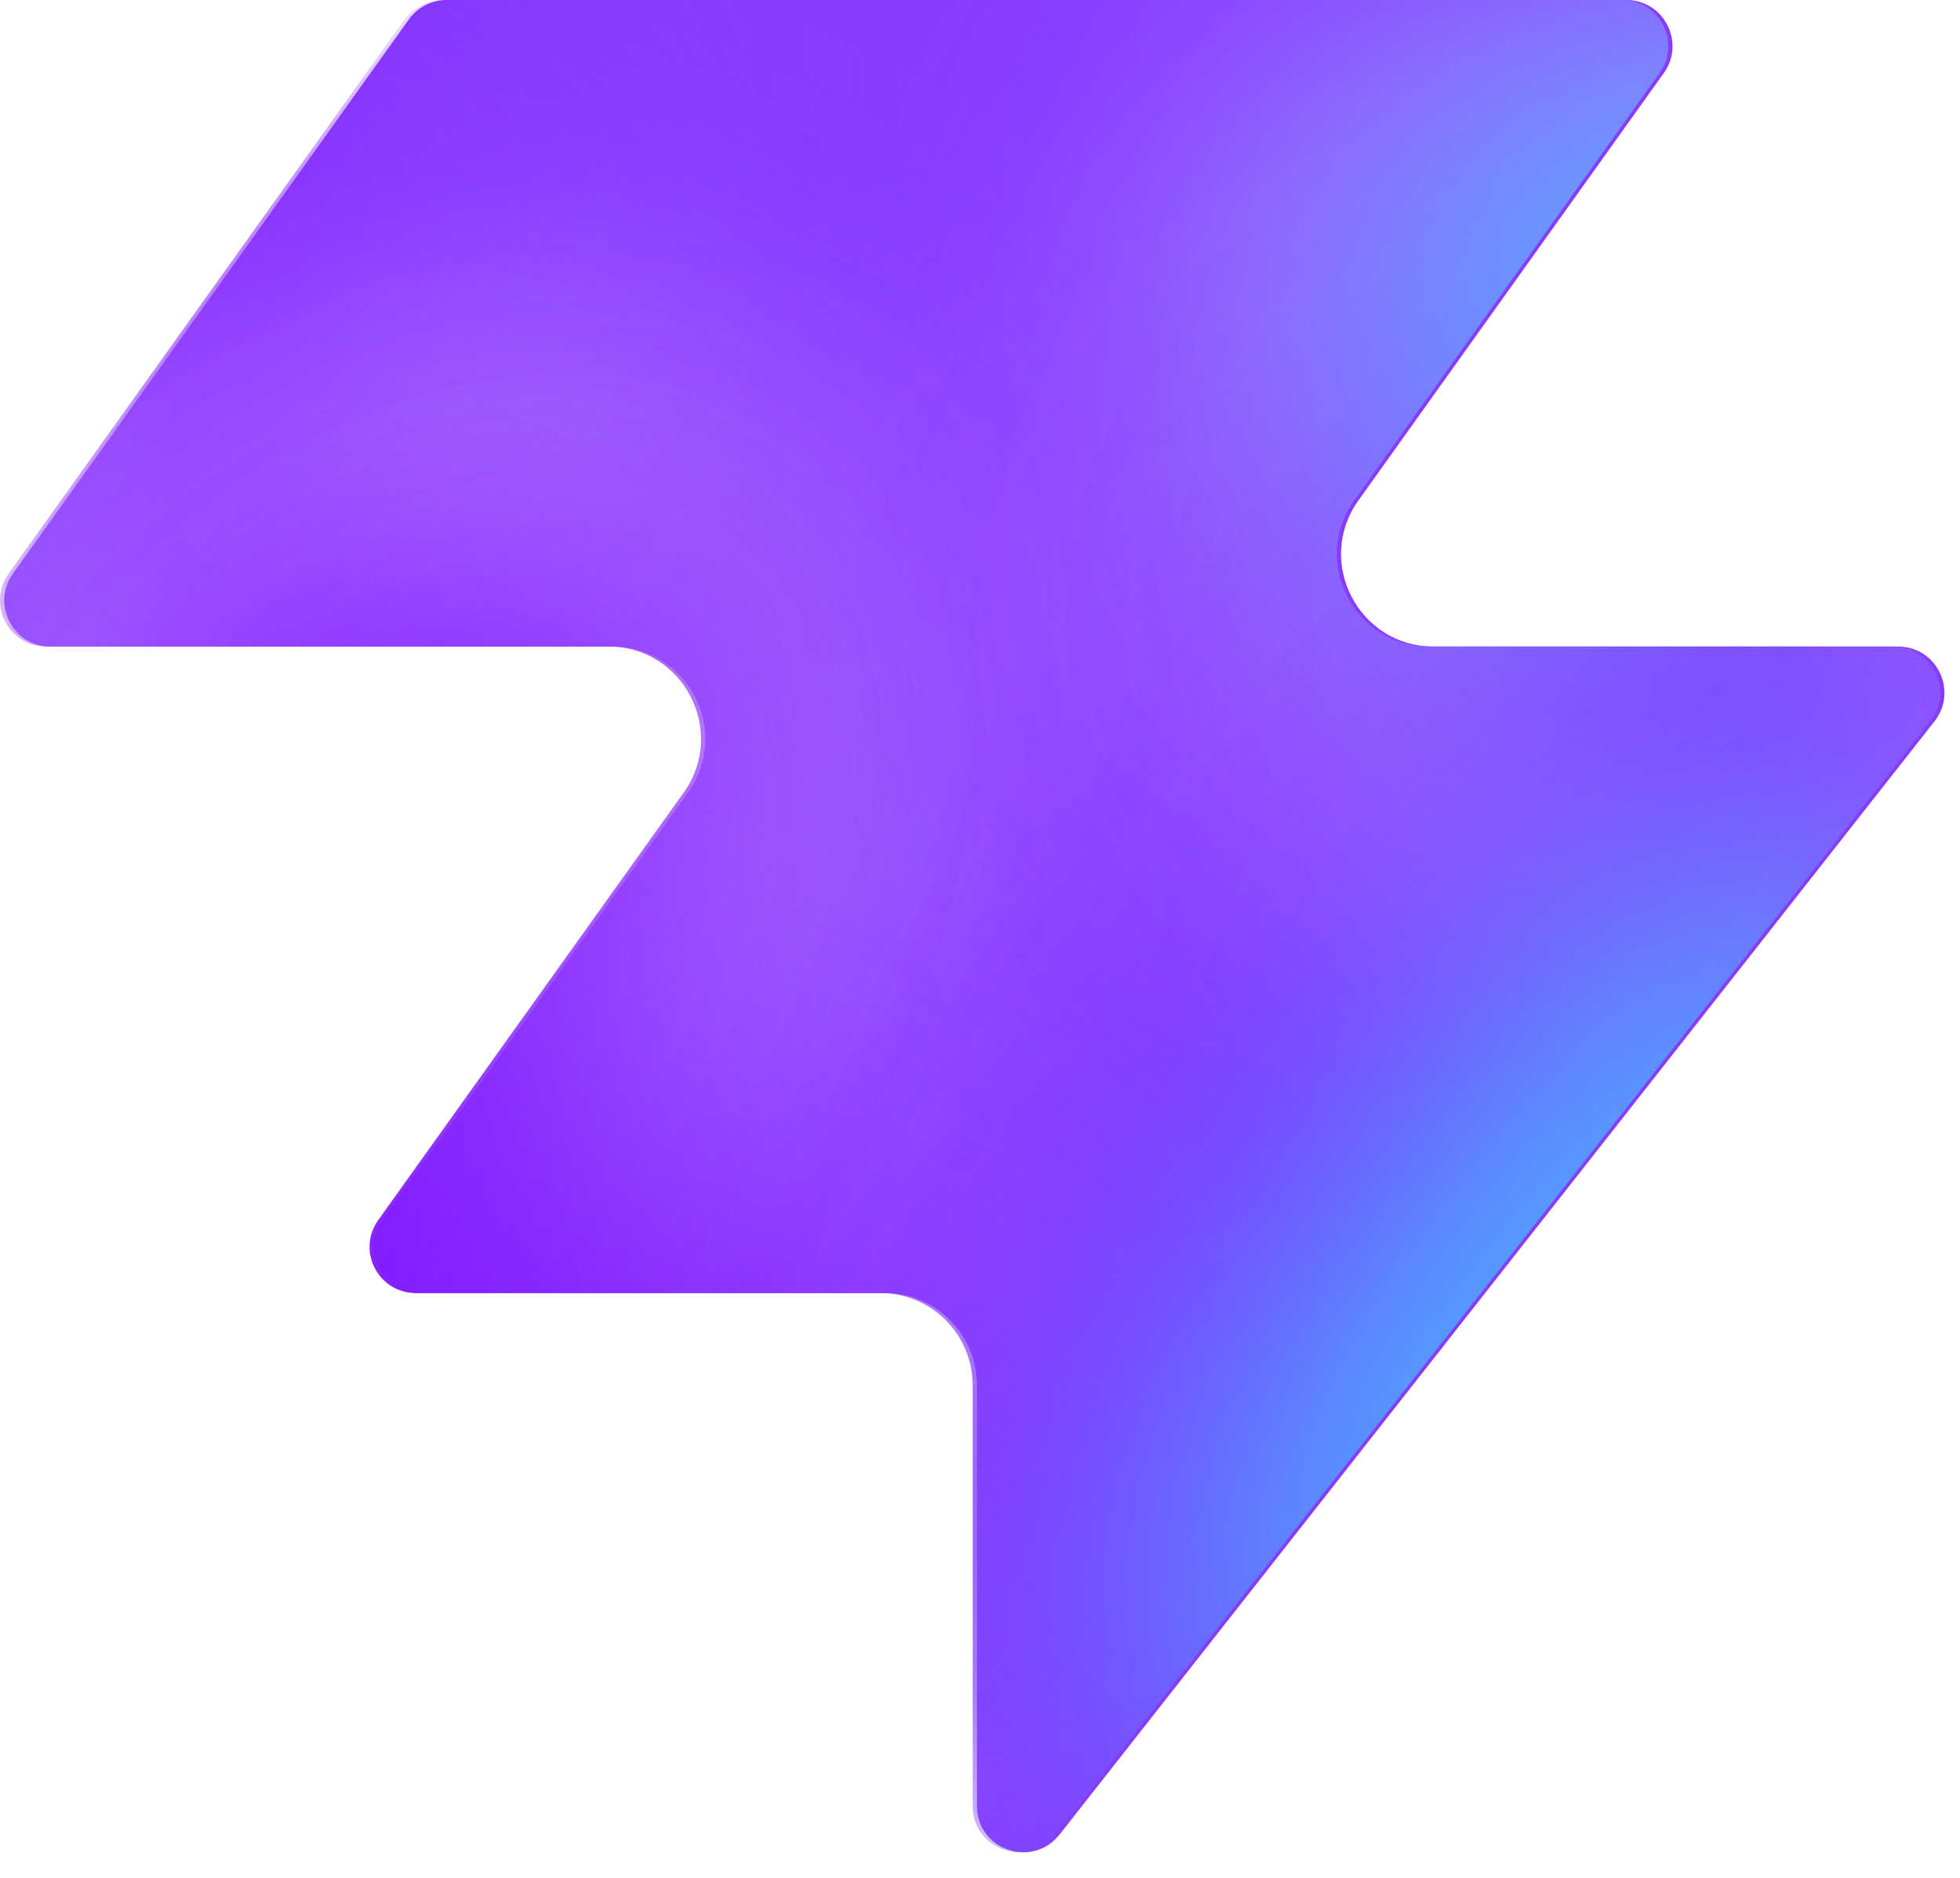
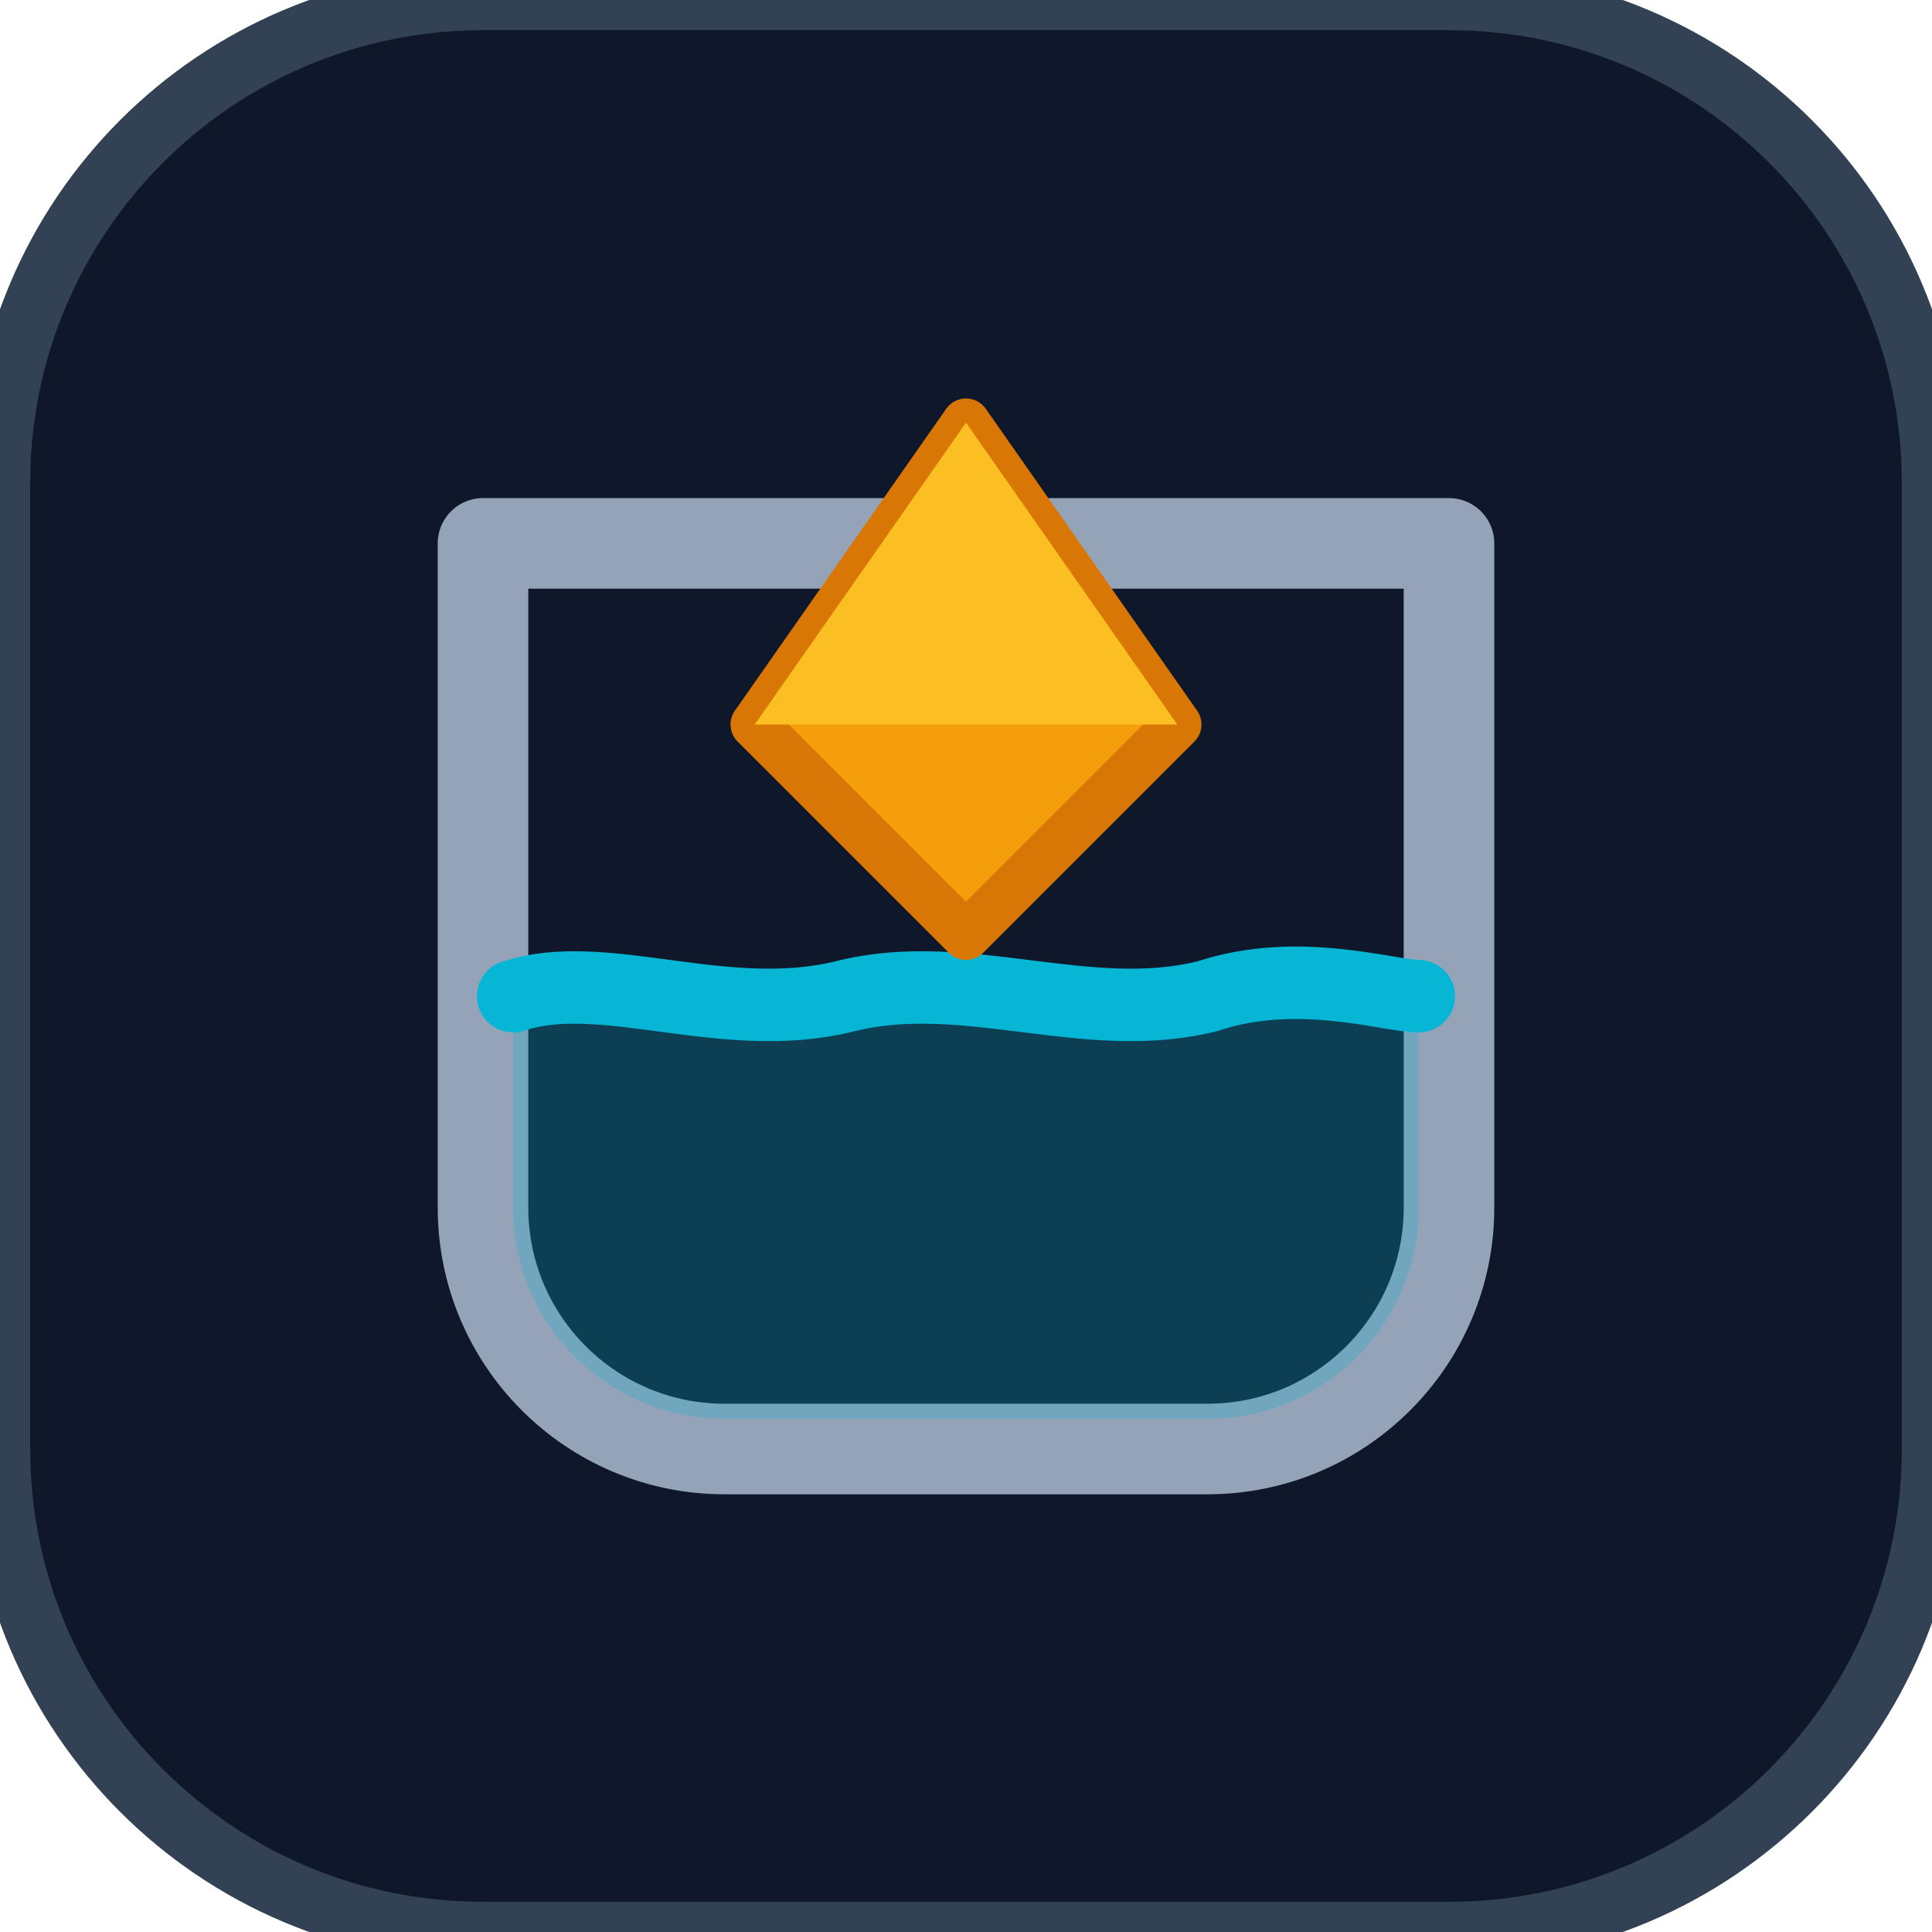
- <svg xmlns="http://www.w3.org/2000/svg" width="48" height="46" fill="none" viewBox="0 0 48 46">
-   <path fill="#863bff" d="M25.946 44.938c-.664.845-2.021.375-2.021-.698V33.937a2.26 2.26 0 0 0-2.262-2.262H10.287c-.92 0-1.456-1.04-.92-1.788l7.48-10.471c1.07-1.497 0-3.578-1.842-3.578H1.237c-.92 0-1.456-1.04-.92-1.788L10.013.474c.214-.297.556-.474.92-.474h28.894c.92 0 1.456 1.04.92 1.788l-7.48 10.471c-1.07 1.498 0 3.579 1.842 3.579h11.377c.943 0 1.473 1.088.89 1.83L25.947 44.94z" style="fill:#863bff;fill:color(display-p3 .525 .23 1);fill-opacity:1" />
-   <mask id="a" width="48" height="46" x="0" y="0" maskUnits="userSpaceOnUse" style="mask-type:alpha">
-     <path fill="#000" d="M25.842 44.938c-.664.844-2.021.375-2.021-.698V33.937a2.26 2.26 0 0 0-2.262-2.262H10.183c-.92 0-1.456-1.04-.92-1.788l7.48-10.471c1.07-1.498 0-3.579-1.842-3.579H1.133c-.92 0-1.456-1.04-.92-1.787L9.91.473c.214-.297.556-.474.92-.474h28.894c.92 0 1.456 1.04.92 1.788l-7.48 10.471c-1.07 1.498 0 3.578 1.842 3.578h11.377c.943 0 1.473 1.088.89 1.832L25.843 44.94z" style="fill:#000;fill-opacity:1" />
-   </mask>
-   <g mask="url(#a)">
-     <g filter="url(#b)">
-       <ellipse cx="5.508" cy="14.704" fill="#ede6ff" rx="5.508" ry="14.704" style="fill:#ede6ff;fill:color(display-p3 .927 .903 1);fill-opacity:1" transform="matrix(.00324 1 1 -.00324 -4.47 31.516)" />
-     </g>
-     <g filter="url(#c)">
-       <ellipse cx="10.399" cy="29.851" fill="#ede6ff" rx="10.399" ry="29.851" style="fill:#ede6ff;fill:color(display-p3 .927 .903 1);fill-opacity:1" transform="matrix(.00324 1 1 -.00324 -39.328 7.883)" />
-     </g>
-     <g filter="url(#d)">
-       <ellipse cx="5.508" cy="30.487" fill="#7e14ff" rx="5.508" ry="30.487" style="fill:#7e14ff;fill:color(display-p3 .492 .077 1);fill-opacity:1" transform="rotate(89.814 -25.913 -14.639)scale(1 -1)" />
-     </g>
-     <g filter="url(#e)">
-       <ellipse cx="5.508" cy="30.599" fill="#7e14ff" rx="5.508" ry="30.599" style="fill:#7e14ff;fill:color(display-p3 .492 .077 1);fill-opacity:1" transform="rotate(89.814 -32.644 -3.334)scale(1 -1)" />
-     </g>
-     <g filter="url(#f)">
-       <ellipse cx="5.508" cy="30.599" fill="#7e14ff" rx="5.508" ry="30.599" style="fill:#7e14ff;fill:color(display-p3 .492 .077 1);fill-opacity:1" transform="matrix(.00324 1 1 -.00324 -34.34 30.47)" />
-     </g>
-     <g filter="url(#g)">
-       <ellipse cx="14.072" cy="22.078" fill="#ede6ff" rx="14.072" ry="22.078" style="fill:#ede6ff;fill:color(display-p3 .927 .903 1);fill-opacity:1" transform="rotate(93.35 24.506 48.493)scale(-1 1)" />
-     </g>
-     <g filter="url(#h)">
-       <ellipse cx="3.47" cy="21.501" fill="#7e14ff" rx="3.47" ry="21.501" style="fill:#7e14ff;fill:color(display-p3 .492 .077 1);fill-opacity:1" transform="rotate(89.009 28.708 47.59)scale(-1 1)" />
-     </g>
-     <g filter="url(#i)">
-       <ellipse cx="3.47" cy="21.501" fill="#7e14ff" rx="3.47" ry="21.501" style="fill:#7e14ff;fill:color(display-p3 .492 .077 1);fill-opacity:1" transform="rotate(89.009 28.708 47.59)scale(-1 1)" />
-     </g>
-     <g filter="url(#j)">
-       <ellipse cx=".387" cy="8.972" fill="#7e14ff" rx="4.407" ry="29.108" style="fill:#7e14ff;fill:color(display-p3 .492 .077 1);fill-opacity:1" transform="rotate(39.51 .387 8.972)" />
-     </g>
-     <g filter="url(#k)">
-       <ellipse cx="47.523" cy="-6.092" fill="#7e14ff" rx="4.407" ry="29.108" style="fill:#7e14ff;fill:color(display-p3 .492 .077 1);fill-opacity:1" transform="rotate(37.892 47.523 -6.092)" />
-     </g>
-     <g filter="url(#l)">
-       <ellipse cx="41.412" cy="6.333" fill="#47bfff" rx="5.971" ry="9.665" style="fill:#47bfff;fill:color(display-p3 .28 .748 1);fill-opacity:1" transform="rotate(37.892 41.412 6.333)" />
-     </g>
-     <g filter="url(#m)">
-       <ellipse cx="-1.879" cy="38.332" fill="#7e14ff" rx="4.407" ry="29.108" style="fill:#7e14ff;fill:color(display-p3 .492 .077 1);fill-opacity:1" transform="rotate(37.892 -1.88 38.332)" />
-     </g>
-     <g filter="url(#n)">
-       <ellipse cx="-1.879" cy="38.332" fill="#7e14ff" rx="4.407" ry="29.108" style="fill:#7e14ff;fill:color(display-p3 .492 .077 1);fill-opacity:1" transform="rotate(37.892 -1.88 38.332)" />
-     </g>
-     <g filter="url(#o)">
-       <ellipse cx="35.651" cy="29.907" fill="#7e14ff" rx="4.407" ry="29.108" style="fill:#7e14ff;fill:color(display-p3 .492 .077 1);fill-opacity:1" transform="rotate(37.892 35.651 29.907)" />
-     </g>
-     <g filter="url(#p)">
-       <ellipse cx="38.418" cy="32.4" fill="#47bfff" rx="5.971" ry="15.297" style="fill:#47bfff;fill:color(display-p3 .28 .748 1);fill-opacity:1" transform="rotate(37.892 38.418 32.4)" />
-     </g>
-   </g>
-   <defs>
-     <filter id="b" width="60.045" height="41.654" x="-19.77" y="16.149" color-interpolation-filters="sRGB" filterUnits="userSpaceOnUse">
-       <feFlood flood-opacity="0" result="BackgroundImageFix" />
-       <feBlend in="SourceGraphic" in2="BackgroundImageFix" result="shape" />
-       <feGaussianBlur result="effect1_foregroundBlur_2002_17158" stdDeviation="7.659" />
-     </filter>
-     <filter id="c" width="90.34" height="51.437" x="-54.613" y="-7.533" color-interpolation-filters="sRGB" filterUnits="userSpaceOnUse">
-       <feFlood flood-opacity="0" result="BackgroundImageFix" />
-       <feBlend in="SourceGraphic" in2="BackgroundImageFix" result="shape" />
-       <feGaussianBlur result="effect1_foregroundBlur_2002_17158" stdDeviation="7.659" />
-     </filter>
-     <filter id="d" width="79.355" height="29.4" x="-49.64" y="2.03" color-interpolation-filters="sRGB" filterUnits="userSpaceOnUse">
-       <feFlood flood-opacity="0" result="BackgroundImageFix" />
-       <feBlend in="SourceGraphic" in2="BackgroundImageFix" result="shape" />
-       <feGaussianBlur result="effect1_foregroundBlur_2002_17158" stdDeviation="4.596" />
-     </filter>
-     <filter id="e" width="79.579" height="29.4" x="-45.045" y="20.029" color-interpolation-filters="sRGB" filterUnits="userSpaceOnUse">
-       <feFlood flood-opacity="0" result="BackgroundImageFix" />
-       <feBlend in="SourceGraphic" in2="BackgroundImageFix" result="shape" />
-       <feGaussianBlur result="effect1_foregroundBlur_2002_17158" stdDeviation="4.596" />
-     </filter>
-     <filter id="f" width="79.579" height="29.4" x="-43.513" y="21.178" color-interpolation-filters="sRGB" filterUnits="userSpaceOnUse">
-       <feFlood flood-opacity="0" result="BackgroundImageFix" />
-       <feBlend in="SourceGraphic" in2="BackgroundImageFix" result="shape" />
-       <feGaussianBlur result="effect1_foregroundBlur_2002_17158" stdDeviation="4.596" />
-     </filter>
-     <filter id="g" width="74.749" height="58.852" x="15.756" y="-17.901" color-interpolation-filters="sRGB" filterUnits="userSpaceOnUse">
-       <feFlood flood-opacity="0" result="BackgroundImageFix" />
-       <feBlend in="SourceGraphic" in2="BackgroundImageFix" result="shape" />
-       <feGaussianBlur result="effect1_foregroundBlur_2002_17158" stdDeviation="7.659" />
-     </filter>
-     <filter id="h" width="61.377" height="25.362" x="23.548" y="2.284" color-interpolation-filters="sRGB" filterUnits="userSpaceOnUse">
-       <feFlood flood-opacity="0" result="BackgroundImageFix" />
-       <feBlend in="SourceGraphic" in2="BackgroundImageFix" result="shape" />
-       <feGaussianBlur result="effect1_foregroundBlur_2002_17158" stdDeviation="4.596" />
-     </filter>
-     <filter id="i" width="61.377" height="25.362" x="23.548" y="2.284" color-interpolation-filters="sRGB" filterUnits="userSpaceOnUse">
-       <feFlood flood-opacity="0" result="BackgroundImageFix" />
-       <feBlend in="SourceGraphic" in2="BackgroundImageFix" result="shape" />
-       <feGaussianBlur result="effect1_foregroundBlur_2002_17158" stdDeviation="4.596" />
-     </filter>
-     <filter id="j" width="56.045" height="63.649" x="-27.636" y="-22.853" color-interpolation-filters="sRGB" filterUnits="userSpaceOnUse">
-       <feFlood flood-opacity="0" result="BackgroundImageFix" />
-       <feBlend in="SourceGraphic" in2="BackgroundImageFix" result="shape" />
-       <feGaussianBlur result="effect1_foregroundBlur_2002_17158" stdDeviation="4.596" />
-     </filter>
-     <filter id="k" width="54.814" height="64.646" x="20.116" y="-38.415" color-interpolation-filters="sRGB" filterUnits="userSpaceOnUse">
-       <feFlood flood-opacity="0" result="BackgroundImageFix" />
-       <feBlend in="SourceGraphic" in2="BackgroundImageFix" result="shape" />
-       <feGaussianBlur result="effect1_foregroundBlur_2002_17158" stdDeviation="4.596" />
-     </filter>
-     <filter id="l" width="33.541" height="35.313" x="24.641" y="-11.323" color-interpolation-filters="sRGB" filterUnits="userSpaceOnUse">
-       <feFlood flood-opacity="0" result="BackgroundImageFix" />
-       <feBlend in="SourceGraphic" in2="BackgroundImageFix" result="shape" />
-       <feGaussianBlur result="effect1_foregroundBlur_2002_17158" stdDeviation="4.596" />
-     </filter>
-     <filter id="m" width="54.814" height="64.646" x="-29.286" y="6.009" color-interpolation-filters="sRGB" filterUnits="userSpaceOnUse">
-       <feFlood flood-opacity="0" result="BackgroundImageFix" />
-       <feBlend in="SourceGraphic" in2="BackgroundImageFix" result="shape" />
-       <feGaussianBlur result="effect1_foregroundBlur_2002_17158" stdDeviation="4.596" />
-     </filter>
-     <filter id="n" width="54.814" height="64.646" x="-29.286" y="6.009" color-interpolation-filters="sRGB" filterUnits="userSpaceOnUse">
-       <feFlood flood-opacity="0" result="BackgroundImageFix" />
-       <feBlend in="SourceGraphic" in2="BackgroundImageFix" result="shape" />
-       <feGaussianBlur result="effect1_foregroundBlur_2002_17158" stdDeviation="4.596" />
-     </filter>
-     <filter id="o" width="54.814" height="64.646" x="8.244" y="-2.416" color-interpolation-filters="sRGB" filterUnits="userSpaceOnUse">
-       <feFlood flood-opacity="0" result="BackgroundImageFix" />
-       <feBlend in="SourceGraphic" in2="BackgroundImageFix" result="shape" />
-       <feGaussianBlur result="effect1_foregroundBlur_2002_17158" stdDeviation="4.596" />
-     </filter>
-     <filter id="p" width="39.409" height="43.623" x="18.713" y="10.588" color-interpolation-filters="sRGB" filterUnits="userSpaceOnUse">
-       <feFlood flood-opacity="0" result="BackgroundImageFix" />
-       <feBlend in="SourceGraphic" in2="BackgroundImageFix" result="shape" />
-       <feGaussianBlur result="effect1_foregroundBlur_2002_17158" stdDeviation="4.596" />
-     </filter>
-   </defs>
+ <svg xmlns="http://www.w3.org/2000/svg" width="32" height="32" viewBox="0 0 32 32" fill="none">
+   <rect width="32" height="32" rx="8" fill="#0f172a" stroke="#334155" stroke-width="1" />
+   <path d="M8 9H24V20C24 22.209 22.209 24 20 24H12C9.791 24 8 22.209 8 20V9Z" stroke="#94a3b8" stroke-width="1.5" stroke-linecap="round" stroke-linejoin="round" />
+   <path d="M8.5 16.5C10 16 12 17 14 16.5C16 16 18 17 20 16.5C21.5 16 23 16.5 23.5 16.5V20C23.5 21.933 21.933 23.5 20 23.5H12C10.067 23.5 8.5 21.933 8.5 20V16.5Z" fill="#06b6d4" fill-opacity="0.25" />
+   <path d="M8.5 16.5C10 16 12 17 14 16.5C16 16 18 17 20 16.5C21.5 16 23 16.5 23.5 16.5" stroke="#06b6d4" stroke-width="1.2" stroke-linecap="round" />
+   <path d="M16 7L19.5 12L16 15.5L12.5 12L16 7Z" fill="#f59e0b" stroke="#d97706" stroke-width="0.8" stroke-linejoin="round" />
+   <path d="M16 7L19.5 12H12.5L16 7Z" fill="#fbbf24" />
</svg>
